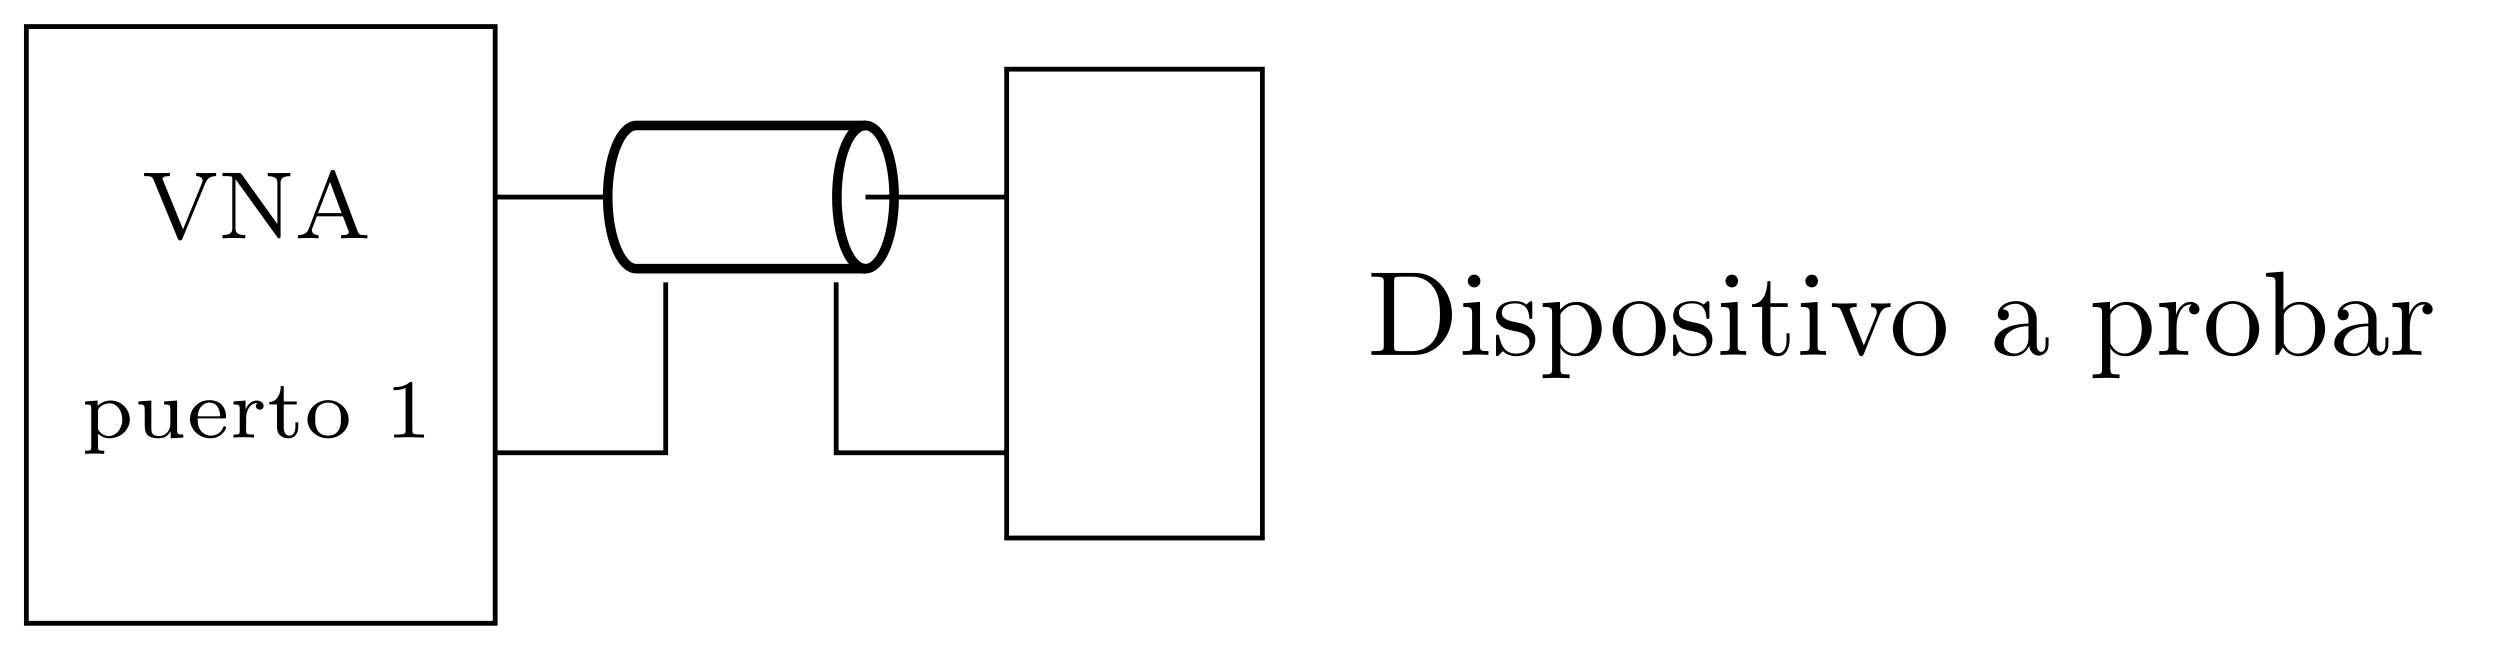
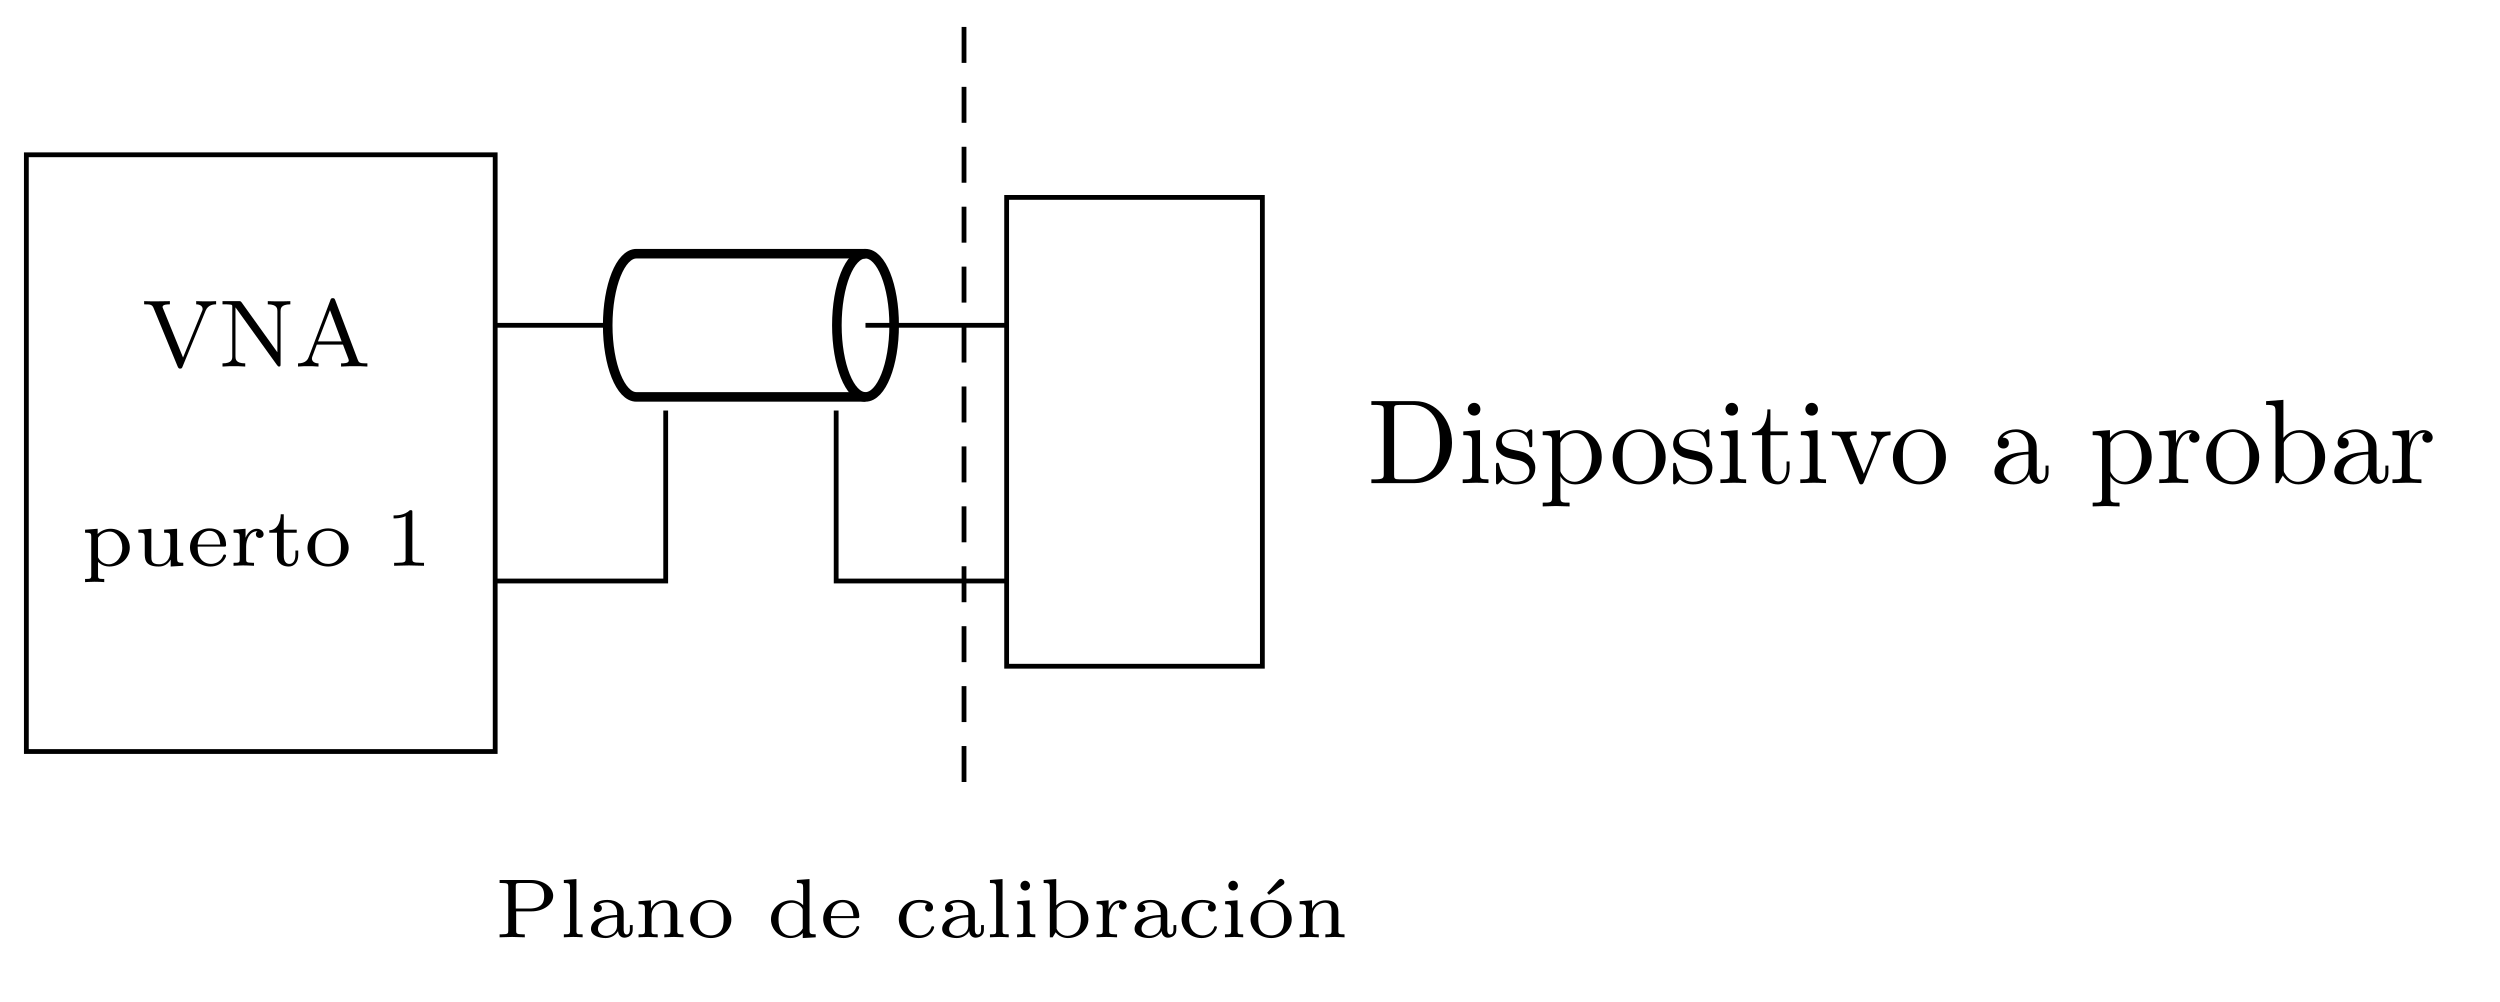
- <svg xmlns="http://www.w3.org/2000/svg" xmlns:xlink="http://www.w3.org/1999/xlink" width="277" height="72" viewBox="0 0 207.841 53.99" preserveAspectRatio="xMidYMid meet">
+ <svg xmlns="http://www.w3.org/2000/svg" xmlns:xlink="http://www.w3.org/1999/xlink" width="277" height="111" viewBox="0 0 207.841 83.19" preserveAspectRatio="xMidYMid meet">
  <defs>
    <g>
      <g id="glyph-0-0">
        <path d="M 5.281 -4.641 C 5.5 -5.172 6 -5.172 6.156 -5.172 L 6.156 -5.438 C 5.922 -5.422 5.516 -5.422 5.375 -5.422 C 5.219 -5.422 4.859 -5.422 4.5 -5.438 L 4.5 -5.172 C 4.844 -5.172 5.031 -5 5.031 -4.797 C 5.031 -4.719 5.031 -4.703 4.984 -4.609 L 3.406 -0.75 L 1.75 -4.812 C 1.719 -4.891 1.703 -4.922 1.703 -4.953 C 1.703 -5.172 2.125 -5.172 2.312 -5.172 L 2.312 -5.438 C 1.641 -5.422 1.625 -5.422 1.203 -5.422 C 0.828 -5.422 0.578 -5.422 0.172 -5.438 L 0.172 -5.172 C 0.656 -5.172 0.828 -5.172 0.953 -4.875 L 2.953 -0.016 C 3.016 0.141 3.078 0.172 3.156 0.172 C 3.312 0.172 3.328 0.109 3.375 -0.016 Z M 5.281 -4.641" />
      </g>
      <g id="glyph-0-1">
        <path d="M 1.938 -5.328 C 1.844 -5.438 1.844 -5.438 1.688 -5.438 L 0.344 -5.438 L 0.344 -5.172 L 0.578 -5.172 C 0.719 -5.172 0.781 -5.172 0.938 -5.156 C 1.141 -5.141 1.156 -5.125 1.156 -4.984 L 1.156 -0.859 C 1.156 -0.641 1.156 -0.266 0.344 -0.266 L 0.344 0 C 0.703 -0.031 1.078 -0.031 1.297 -0.031 C 1.5 -0.031 1.875 -0.031 2.234 0 L 2.234 -0.266 C 1.422 -0.266 1.422 -0.641 1.422 -0.859 L 1.422 -4.922 L 4.875 -0.125 C 4.953 -0.031 4.969 0 5.047 0 C 5.172 0 5.172 -0.078 5.172 -0.219 L 5.172 -4.594 C 5.172 -4.797 5.172 -5.172 5.984 -5.172 L 5.984 -5.438 C 5.625 -5.422 5.25 -5.422 5.047 -5.422 C 4.844 -5.422 4.469 -5.422 4.109 -5.438 L 4.109 -5.172 C 4.906 -5.172 4.906 -4.797 4.906 -4.594 L 4.906 -1.188 Z M 1.938 -5.328" />
      </g>
      <g id="glyph-0-2">
        <path d="M 3.375 -5.516 C 3.328 -5.625 3.312 -5.688 3.172 -5.688 C 3.031 -5.688 3 -5.625 2.969 -5.516 L 1.188 -0.828 C 1.109 -0.609 0.938 -0.266 0.281 -0.266 L 0.281 0 C 0.547 -0.031 0.969 -0.031 1.109 -0.031 C 1.359 -0.031 1.609 -0.031 1.984 0 L 1.984 -0.266 C 1.641 -0.266 1.438 -0.438 1.438 -0.656 C 1.438 -0.719 1.438 -0.734 1.469 -0.828 L 1.844 -1.828 L 4.016 -1.828 L 4.469 -0.641 C 4.5 -0.547 4.5 -0.516 4.5 -0.5 C 4.5 -0.266 4.094 -0.266 3.859 -0.266 L 3.859 0 C 4.547 -0.031 4.562 -0.031 5 -0.031 C 5.438 -0.031 5.594 -0.031 6.047 0 L 6.047 -0.266 L 5.906 -0.266 C 5.406 -0.266 5.328 -0.328 5.234 -0.594 Z M 2.938 -4.688 L 3.906 -2.094 L 1.938 -2.094 Z M 2.938 -4.688" />
      </g>
      <g id="glyph-1-0">
        <path d="M 1.938 1.094 C 1.484 1.094 1.422 1.094 1.422 0.797 L 1.422 -0.328 C 1.453 -0.297 1.781 0.062 2.359 0.062 C 3.281 0.062 4.062 -0.625 4.062 -1.5 C 4.062 -2.359 3.359 -3.078 2.469 -3.078 C 2.078 -3.078 1.672 -2.922 1.391 -2.641 L 1.391 -3.078 L 0.344 -3 L 0.344 -2.75 C 0.828 -2.75 0.859 -2.703 0.859 -2.422 L 0.859 0.797 C 0.859 1.094 0.797 1.094 0.344 1.094 L 0.344 1.359 C 0.359 1.359 0.844 1.328 1.141 1.328 C 1.391 1.328 1.875 1.344 1.938 1.359 Z M 1.422 -2.328 C 1.625 -2.672 2.031 -2.844 2.391 -2.844 C 2.984 -2.844 3.438 -2.234 3.438 -1.5 C 3.438 -0.703 2.906 -0.125 2.328 -0.125 C 1.703 -0.125 1.438 -0.656 1.422 -0.703 Z M 1.422 -2.328" />
      </g>
      <g id="glyph-1-1">
        <path d="M 2.516 -3 L 2.516 -2.75 C 2.984 -2.75 3.031 -2.703 3.031 -2.359 L 3.031 -1.156 C 3.031 -0.547 2.641 -0.125 2.109 -0.125 C 1.484 -0.125 1.453 -0.422 1.453 -0.781 L 1.453 -3.078 L 0.375 -3 L 0.375 -2.75 C 0.906 -2.75 0.906 -2.719 0.906 -2.109 L 0.906 -1.062 C 0.906 -0.578 0.906 0.062 2.062 0.062 C 2.219 0.062 2.719 0.062 3.062 -0.516 L 3.062 0.062 L 4.109 0 L 4.109 -0.25 C 3.641 -0.25 3.594 -0.297 3.594 -0.641 L 3.594 -3.078 Z M 2.516 -3" />
      </g>
      <g id="glyph-1-2">
        <path d="M 3.062 -1.594 C 3.219 -1.594 3.266 -1.594 3.266 -1.734 C 3.266 -2.359 2.922 -3.109 1.875 -3.109 C 0.969 -3.109 0.266 -2.391 0.266 -1.531 C 0.266 -0.641 1.047 0.062 1.969 0.062 C 2.906 0.062 3.266 -0.688 3.266 -0.844 C 3.266 -0.859 3.25 -0.938 3.141 -0.938 C 3.047 -0.938 3.031 -0.891 3.016 -0.828 C 2.797 -0.266 2.266 -0.156 2.016 -0.156 C 1.688 -0.156 1.375 -0.297 1.172 -0.562 C 0.906 -0.891 0.906 -1.312 0.906 -1.594 Z M 0.906 -1.766 C 0.984 -2.75 1.609 -2.906 1.875 -2.906 C 2.734 -2.906 2.766 -1.938 2.781 -1.766 Z M 0.906 -1.766" />
      </g>
      <g id="glyph-1-3">
        <path d="M 1.391 -1.594 C 1.391 -2.172 1.656 -2.875 2.328 -2.875 C 2.266 -2.828 2.203 -2.734 2.203 -2.625 C 2.203 -2.391 2.391 -2.312 2.516 -2.312 C 2.688 -2.312 2.844 -2.422 2.844 -2.625 C 2.844 -2.859 2.609 -3.078 2.281 -3.078 C 1.938 -3.078 1.547 -2.859 1.344 -2.328 L 1.344 -3.078 L 0.344 -3 L 0.344 -2.75 C 0.812 -2.75 0.859 -2.703 0.859 -2.359 L 0.859 -0.547 C 0.859 -0.25 0.797 -0.25 0.344 -0.25 L 0.344 0 C 0.375 0 0.844 -0.031 1.141 -0.031 C 1.438 -0.031 1.734 -0.016 2.047 0 L 2.047 -0.25 L 1.906 -0.25 C 1.391 -0.25 1.391 -0.328 1.391 -0.562 Z M 1.391 -1.594" />
      </g>
      <g id="glyph-1-4">
        <path d="M 1.406 -2.75 L 2.484 -2.75 L 2.484 -3 L 1.406 -3 L 1.406 -4.281 L 1.156 -4.281 C 1.156 -3.656 0.875 -2.969 0.203 -2.953 L 0.203 -2.75 L 0.844 -2.75 L 0.844 -0.875 C 0.844 -0.094 1.438 0.062 1.828 0.062 C 2.297 0.062 2.609 -0.328 2.609 -0.875 L 2.609 -1.266 L 2.375 -1.266 L 2.375 -0.891 C 2.375 -0.406 2.156 -0.156 1.875 -0.156 C 1.406 -0.156 1.406 -0.734 1.406 -0.859 Z M 1.406 -2.75" />
      </g>
      <g id="glyph-1-5">
        <path d="M 3.688 -1.484 C 3.688 -2.359 2.938 -3.109 1.984 -3.109 C 1.016 -3.109 0.266 -2.359 0.266 -1.484 C 0.266 -0.625 1.031 0.062 1.984 0.062 C 2.922 0.062 3.688 -0.625 3.688 -1.484 Z M 1.984 -0.156 C 1.719 -0.156 1.344 -0.234 1.109 -0.578 C 0.922 -0.859 0.906 -1.219 0.906 -1.547 C 0.906 -1.844 0.906 -2.266 1.156 -2.562 C 1.328 -2.766 1.625 -2.906 1.984 -2.906 C 2.391 -2.906 2.688 -2.719 2.844 -2.5 C 3.031 -2.234 3.047 -1.875 3.047 -1.547 C 3.047 -1.219 3.031 -0.844 2.828 -0.562 C 2.641 -0.297 2.328 -0.156 1.984 -0.156 Z M 1.984 -0.156" />
      </g>
      <g id="glyph-1-6">
        <path d="M 2.328 -4.438 C 2.328 -4.625 2.328 -4.625 2.125 -4.625 C 1.672 -4.188 1.047 -4.188 0.766 -4.188 L 0.766 -3.938 C 0.922 -3.938 1.391 -3.938 1.766 -4.125 L 1.766 -0.578 C 1.766 -0.344 1.766 -0.25 1.078 -0.25 L 0.812 -0.25 L 0.812 0 C 0.938 0 1.797 -0.031 2.047 -0.031 C 2.266 -0.031 3.141 0 3.297 0 L 3.297 -0.25 L 3.031 -0.25 C 2.328 -0.25 2.328 -0.344 2.328 -0.578 Z M 2.328 -4.438" />
+       </g>
+       <g id="glyph-1-7">
+         <path d="M 1.781 -2.156 L 3.047 -2.156 C 4.062 -2.156 4.859 -2.75 4.859 -3.453 C 4.859 -4.141 4.078 -4.766 3.047 -4.766 L 0.406 -4.766 L 0.406 -4.516 L 0.578 -4.516 C 1.109 -4.516 1.125 -4.438 1.125 -4.188 L 1.125 -0.562 C 1.125 -0.328 1.109 -0.25 0.578 -0.25 L 0.406 -0.25 L 0.406 0 C 0.75 -0.016 1.203 -0.031 1.453 -0.031 C 1.703 -0.031 2.156 -0.016 2.5 0 L 2.5 -0.25 L 2.328 -0.25 C 1.797 -0.25 1.781 -0.328 1.781 -0.562 Z M 2.875 -4.516 C 4.047 -4.516 4.109 -3.859 4.109 -3.453 C 4.109 -3.141 4.109 -2.391 2.875 -2.391 L 1.75 -2.391 L 1.75 -4.234 C 1.75 -4.453 1.766 -4.516 2.094 -4.516 Z M 2.875 -4.516" />
+       </g>
+       <g id="glyph-1-8">
+         <path d="M 1.438 -4.844 L 0.391 -4.766 L 0.391 -4.516 C 0.859 -4.516 0.906 -4.453 0.906 -4.125 L 0.906 -0.547 C 0.906 -0.25 0.844 -0.25 0.391 -0.25 L 0.391 0 C 0.406 0 0.891 -0.031 1.172 -0.031 C 1.438 -0.031 1.688 -0.016 1.953 0 L 1.953 -0.25 C 1.5 -0.25 1.438 -0.25 1.438 -0.547 Z M 1.438 -4.844" />
+       </g>
+       <g id="glyph-1-9">
+         <path d="M 3.109 -1.875 C 3.109 -2.234 3.109 -2.5 2.781 -2.766 C 2.5 -3 2.172 -3.109 1.75 -3.109 C 1.094 -3.109 0.625 -2.859 0.625 -2.438 C 0.625 -2.203 0.781 -2.094 0.969 -2.094 C 1.156 -2.094 1.297 -2.234 1.297 -2.422 C 1.297 -2.531 1.234 -2.688 1.047 -2.734 C 1.297 -2.906 1.703 -2.906 1.734 -2.906 C 2.125 -2.906 2.562 -2.656 2.562 -2.062 L 2.562 -1.859 C 2.172 -1.844 1.719 -1.812 1.203 -1.625 C 0.578 -1.406 0.391 -1.016 0.391 -0.703 C 0.391 -0.109 1.109 0.062 1.609 0.062 C 2.156 0.062 2.484 -0.25 2.641 -0.516 C 2.656 -0.234 2.844 0.031 3.172 0.031 C 3.188 0.031 3.859 0.031 3.859 -0.625 L 3.859 -1.016 L 3.625 -1.016 L 3.625 -0.641 C 3.625 -0.562 3.625 -0.234 3.359 -0.234 C 3.109 -0.234 3.109 -0.562 3.109 -0.641 Z M 2.562 -0.984 C 2.562 -0.312 1.969 -0.125 1.656 -0.125 C 1.297 -0.125 0.969 -0.359 0.969 -0.703 C 0.969 -1.094 1.297 -1.625 2.562 -1.672 Z M 2.562 -0.984" />
+       </g>
+       <g id="glyph-1-10">
+         <path d="M 3.594 -2.109 C 3.594 -2.719 3.297 -3.078 2.547 -3.078 C 1.969 -3.078 1.609 -2.766 1.406 -2.391 L 1.406 -3.078 L 0.375 -3 L 0.375 -2.75 C 0.844 -2.75 0.906 -2.703 0.906 -2.359 L 0.906 -0.547 C 0.906 -0.25 0.828 -0.25 0.375 -0.25 L 0.375 0 C 0.391 0 0.875 -0.031 1.172 -0.031 C 1.422 -0.031 1.906 0 1.969 0 L 1.969 -0.25 C 1.516 -0.25 1.453 -0.25 1.453 -0.547 L 1.453 -1.812 C 1.453 -2.531 2.031 -2.875 2.484 -2.875 C 2.969 -2.875 3.031 -2.5 3.031 -2.141 L 3.031 -0.547 C 3.031 -0.25 2.969 -0.25 2.516 -0.25 L 2.516 0 C 2.531 0 3.016 -0.031 3.312 -0.031 C 3.562 -0.031 4.047 0 4.109 0 L 4.109 -0.25 C 3.656 -0.25 3.594 -0.25 3.594 -0.547 Z M 3.594 -2.109" />
+       </g>
+       <g id="glyph-1-11">
+         <path d="M 2.484 -4.766 L 2.484 -4.516 C 2.953 -4.516 3 -4.453 3 -4.125 L 3 -2.672 C 2.75 -2.922 2.406 -3.078 2.031 -3.078 C 1.094 -3.078 0.328 -2.375 0.328 -1.5 C 0.328 -0.625 1.062 0.062 1.938 0.062 C 2.516 0.062 2.859 -0.234 2.969 -0.359 L 2.969 0.062 L 4.047 0 L 4.047 -0.25 C 3.578 -0.25 3.531 -0.297 3.531 -0.641 L 3.531 -4.844 Z M 2.969 -0.734 C 2.797 -0.406 2.438 -0.125 1.984 -0.125 C 1.594 -0.125 1.312 -0.359 1.172 -0.562 C 1.031 -0.766 0.953 -1.047 0.953 -1.484 C 0.953 -1.656 0.953 -2.172 1.234 -2.5 C 1.516 -2.812 1.859 -2.875 2.062 -2.875 C 2.391 -2.875 2.703 -2.719 2.891 -2.469 C 2.969 -2.359 2.969 -2.359 2.969 -2.219 Z M 2.969 -0.734" />
+       </g>
+       <g id="glyph-1-12">
+         <path d="M 2.703 -2.781 C 2.578 -2.719 2.516 -2.609 2.516 -2.469 C 2.516 -2.281 2.641 -2.141 2.844 -2.141 C 3.031 -2.141 3.172 -2.266 3.172 -2.484 C 3.172 -3.109 2.203 -3.109 2.016 -3.109 C 0.969 -3.109 0.328 -2.312 0.328 -1.5 C 0.328 -0.625 1.062 0.062 1.984 0.062 C 3.016 0.062 3.266 -0.75 3.266 -0.844 C 3.266 -0.922 3.172 -0.922 3.141 -0.922 C 3.047 -0.922 3.047 -0.906 3.016 -0.797 C 2.859 -0.375 2.484 -0.156 2.062 -0.156 C 1.578 -0.156 0.953 -0.516 0.953 -1.516 C 0.953 -2.391 1.391 -2.891 2.031 -2.891 C 2.125 -2.891 2.453 -2.891 2.703 -2.781 Z M 2.703 -2.781" />
+       </g>
+       <g id="glyph-1-13">
+         <path d="M 1.469 -4.297 C 1.469 -4.5 1.297 -4.703 1.062 -4.703 C 0.859 -4.703 0.672 -4.531 0.672 -4.297 C 0.672 -4.047 0.875 -3.891 1.062 -3.891 C 1.297 -3.891 1.469 -4.062 1.469 -4.297 Z M 0.406 -3 L 0.406 -2.75 C 0.844 -2.75 0.906 -2.703 0.906 -2.359 L 0.906 -0.547 C 0.906 -0.25 0.844 -0.25 0.391 -0.25 L 0.391 0 C 0.406 0 0.891 -0.031 1.172 -0.031 C 1.422 -0.031 1.672 -0.016 1.906 0 L 1.906 -0.25 C 1.5 -0.25 1.438 -0.25 1.438 -0.547 L 1.438 -3.078 Z M 0.406 -3" />
+       </g>
+       <g id="glyph-1-14">
+         <path d="M 1.391 -4.844 L 0.344 -4.766 L 0.344 -4.516 C 0.812 -4.516 0.859 -4.453 0.859 -4.109 L 0.859 0 L 1.094 0 L 1.344 -0.422 C 1.609 -0.078 2 0.062 2.359 0.062 C 3.281 0.062 4.062 -0.625 4.062 -1.5 C 4.062 -2.359 3.359 -3.078 2.438 -3.078 C 2.016 -3.078 1.641 -2.906 1.391 -2.656 Z M 1.422 -2.328 C 1.609 -2.656 1.984 -2.875 2.406 -2.875 C 2.797 -2.875 3.078 -2.656 3.219 -2.453 C 3.359 -2.25 3.438 -1.969 3.438 -1.516 C 3.438 -1.359 3.438 -0.828 3.156 -0.5 C 2.875 -0.188 2.531 -0.125 2.328 -0.125 C 1.766 -0.125 1.484 -0.562 1.422 -0.703 Z M 1.422 -2.328" />
+       </g>
+       <g id="glyph-1-15">
+         <path d="M 1.797 -3.531 C 2.344 -3.922 2.766 -4.219 2.906 -4.328 C 3.016 -4.391 3.078 -4.453 3.078 -4.578 C 3.078 -4.703 2.953 -4.859 2.781 -4.859 C 2.672 -4.859 2.625 -4.797 2.547 -4.719 L 1.641 -3.703 Z M 1.797 -3.531" />
      </g>
      <g id="glyph-2-0">
        <path d="M 0.344 -6.812 L 0.344 -6.5 L 0.594 -6.5 C 1.359 -6.5 1.375 -6.391 1.375 -6.031 L 1.375 -0.781 C 1.375 -0.422 1.359 -0.312 0.594 -0.312 L 0.344 -0.312 L 0.344 0 L 4 0 C 5.672 0 7.047 -1.469 7.047 -3.344 C 7.047 -5.25 5.703 -6.812 4 -6.812 Z M 2.719 -0.312 C 2.25 -0.312 2.234 -0.375 2.234 -0.703 L 2.234 -6.094 C 2.234 -6.438 2.25 -6.5 2.719 -6.5 L 3.719 -6.5 C 4.344 -6.5 5.031 -6.281 5.531 -5.578 C 5.969 -4.984 6.047 -4.125 6.047 -3.344 C 6.047 -2.25 5.859 -1.641 5.5 -1.156 C 5.297 -0.891 4.734 -0.312 3.734 -0.312 Z M 2.719 -0.312" />
      </g>
      <g id="glyph-2-1">
        <path d="M 1.766 -4.406 L 0.375 -4.297 L 0.375 -3.984 C 1.016 -3.984 1.109 -3.922 1.109 -3.438 L 1.109 -0.75 C 1.109 -0.312 1 -0.312 0.328 -0.312 L 0.328 0 C 0.641 -0.016 1.188 -0.031 1.422 -0.031 C 1.781 -0.031 2.125 -0.016 2.469 0 L 2.469 -0.312 C 1.797 -0.312 1.766 -0.359 1.766 -0.75 Z M 1.797 -6.141 C 1.797 -6.453 1.562 -6.672 1.281 -6.672 C 0.969 -6.672 0.75 -6.406 0.75 -6.141 C 0.75 -5.875 0.969 -5.609 1.281 -5.609 C 1.562 -5.609 1.797 -5.828 1.797 -6.141 Z M 1.797 -6.141" />
      </g>
      <g id="glyph-2-2">
        <path d="M 2.078 -1.938 C 2.297 -1.891 3.109 -1.734 3.109 -1.016 C 3.109 -0.516 2.766 -0.109 1.984 -0.109 C 1.141 -0.109 0.781 -0.672 0.594 -1.531 C 0.562 -1.656 0.562 -1.688 0.453 -1.688 C 0.328 -1.688 0.328 -1.625 0.328 -1.453 L 0.328 -0.125 C 0.328 0.047 0.328 0.109 0.438 0.109 C 0.484 0.109 0.5 0.094 0.688 -0.094 C 0.703 -0.109 0.703 -0.125 0.891 -0.312 C 1.328 0.094 1.781 0.109 1.984 0.109 C 3.125 0.109 3.594 -0.562 3.594 -1.281 C 3.594 -1.797 3.297 -2.109 3.172 -2.219 C 2.844 -2.547 2.453 -2.625 2.031 -2.703 C 1.469 -2.812 0.812 -2.938 0.812 -3.516 C 0.812 -3.875 1.062 -4.281 1.922 -4.281 C 3.016 -4.281 3.078 -3.375 3.094 -3.078 C 3.094 -2.984 3.188 -2.984 3.203 -2.984 C 3.344 -2.984 3.344 -3.031 3.344 -3.219 L 3.344 -4.234 C 3.344 -4.391 3.344 -4.469 3.234 -4.469 C 3.188 -4.469 3.156 -4.469 3.031 -4.344 C 3 -4.312 2.906 -4.219 2.859 -4.188 C 2.484 -4.469 2.078 -4.469 1.922 -4.469 C 0.703 -4.469 0.328 -3.797 0.328 -3.234 C 0.328 -2.891 0.484 -2.609 0.75 -2.391 C 1.078 -2.141 1.359 -2.078 2.078 -1.938 Z M 2.078 -1.938" />
      </g>
      <g id="glyph-2-3">
        <path d="M 1.719 -3.75 L 1.719 -4.406 L 0.281 -4.297 L 0.281 -3.984 C 0.984 -3.984 1.062 -3.922 1.062 -3.484 L 1.062 1.172 C 1.062 1.625 0.953 1.625 0.281 1.625 L 0.281 1.938 C 0.625 1.922 1.141 1.906 1.391 1.906 C 1.672 1.906 2.172 1.922 2.516 1.938 L 2.516 1.625 C 1.859 1.625 1.75 1.625 1.75 1.172 L 1.75 -0.594 C 1.797 -0.422 2.219 0.109 2.969 0.109 C 4.156 0.109 5.188 -0.875 5.188 -2.156 C 5.188 -3.422 4.234 -4.406 3.109 -4.406 C 2.328 -4.406 1.906 -3.969 1.719 -3.75 Z M 1.75 -1.141 L 1.75 -3.359 C 2.031 -3.875 2.516 -4.156 3.031 -4.156 C 3.766 -4.156 4.359 -3.281 4.359 -2.156 C 4.359 -0.953 3.672 -0.109 2.938 -0.109 C 2.531 -0.109 2.156 -0.312 1.891 -0.719 C 1.75 -0.922 1.75 -0.938 1.75 -1.141 Z M 1.75 -1.141" />
      </g>
      <g id="glyph-2-4">
        <path d="M 4.688 -2.141 C 4.688 -3.406 3.703 -4.469 2.5 -4.469 C 1.25 -4.469 0.281 -3.375 0.281 -2.141 C 0.281 -0.844 1.312 0.109 2.484 0.109 C 3.688 0.109 4.688 -0.875 4.688 -2.141 Z M 2.5 -0.141 C 2.062 -0.141 1.625 -0.344 1.359 -0.812 C 1.109 -1.25 1.109 -1.859 1.109 -2.219 C 1.109 -2.609 1.109 -3.141 1.344 -3.578 C 1.609 -4.031 2.078 -4.25 2.484 -4.25 C 2.922 -4.25 3.344 -4.031 3.609 -3.594 C 3.875 -3.172 3.875 -2.594 3.875 -2.219 C 3.875 -1.859 3.875 -1.312 3.656 -0.875 C 3.422 -0.422 2.984 -0.141 2.5 -0.141 Z M 2.5 -0.141" />
      </g>
      <g id="glyph-2-5">
        <path d="M 1.719 -3.984 L 3.156 -3.984 L 3.156 -4.297 L 1.719 -4.297 L 1.719 -6.125 L 1.469 -6.125 C 1.469 -5.312 1.172 -4.25 0.188 -4.203 L 0.188 -3.984 L 1.031 -3.984 L 1.031 -1.234 C 1.031 -0.016 1.969 0.109 2.328 0.109 C 3.031 0.109 3.312 -0.594 3.312 -1.234 L 3.312 -1.797 L 3.062 -1.797 L 3.062 -1.25 C 3.062 -0.516 2.766 -0.141 2.391 -0.141 C 1.719 -0.141 1.719 -1.047 1.719 -1.219 Z M 1.719 -3.984" />
      </g>
      <g id="glyph-2-6">
        <path d="M 4.141 -3.312 C 4.234 -3.547 4.406 -3.984 5.062 -3.984 L 5.062 -4.297 C 4.828 -4.281 4.547 -4.266 4.312 -4.266 C 4.078 -4.266 3.625 -4.281 3.453 -4.297 L 3.453 -3.984 C 3.812 -3.984 3.922 -3.75 3.922 -3.562 C 3.922 -3.469 3.906 -3.422 3.875 -3.312 L 2.844 -0.781 L 1.734 -3.562 C 1.672 -3.688 1.672 -3.703 1.672 -3.734 C 1.672 -3.984 2.062 -3.984 2.25 -3.984 L 2.25 -4.297 C 1.938 -4.281 1.391 -4.266 1.156 -4.266 C 0.891 -4.266 0.484 -4.281 0.188 -4.297 L 0.188 -3.984 C 0.812 -3.984 0.859 -3.922 0.984 -3.625 L 2.422 -0.078 C 2.484 0.062 2.5 0.109 2.625 0.109 C 2.766 0.109 2.797 0.016 2.844 -0.078 Z M 4.141 -3.312" />
      </g>
      <g id="glyph-2-7">
        <path d="M 3.312 -0.75 C 3.359 -0.359 3.625 0.062 4.094 0.062 C 4.312 0.062 4.922 -0.078 4.922 -0.891 L 4.922 -1.453 L 4.672 -1.453 L 4.672 -0.891 C 4.672 -0.312 4.422 -0.25 4.312 -0.25 C 3.984 -0.25 3.938 -0.703 3.938 -0.75 L 3.938 -2.734 C 3.938 -3.156 3.938 -3.547 3.578 -3.922 C 3.188 -4.312 2.688 -4.469 2.219 -4.469 C 1.391 -4.469 0.703 -4 0.703 -3.344 C 0.703 -3.047 0.906 -2.875 1.172 -2.875 C 1.453 -2.875 1.625 -3.078 1.625 -3.328 C 1.625 -3.453 1.578 -3.781 1.109 -3.781 C 1.391 -4.141 1.875 -4.25 2.188 -4.25 C 2.688 -4.25 3.25 -3.859 3.25 -2.969 L 3.25 -2.609 C 2.734 -2.578 2.047 -2.547 1.422 -2.25 C 0.672 -1.906 0.422 -1.391 0.422 -0.953 C 0.422 -0.141 1.391 0.109 2.016 0.109 C 2.672 0.109 3.125 -0.297 3.312 -0.75 Z M 3.25 -2.391 L 3.25 -1.391 C 3.25 -0.453 2.531 -0.109 2.078 -0.109 C 1.594 -0.109 1.188 -0.453 1.188 -0.953 C 1.188 -1.5 1.609 -2.328 3.25 -2.391 Z M 3.25 -2.391" />
      </g>
      <g id="glyph-2-8">
        <path d="M 1.672 -3.312 L 1.672 -4.406 L 0.281 -4.297 L 0.281 -3.984 C 0.984 -3.984 1.062 -3.922 1.062 -3.422 L 1.062 -0.75 C 1.062 -0.312 0.953 -0.312 0.281 -0.312 L 0.281 0 C 0.672 -0.016 1.141 -0.031 1.422 -0.031 C 1.812 -0.031 2.281 -0.031 2.688 0 L 2.688 -0.312 L 2.469 -0.312 C 1.734 -0.312 1.719 -0.422 1.719 -0.781 L 1.719 -2.312 C 1.719 -3.297 2.141 -4.188 2.891 -4.188 C 2.953 -4.188 2.984 -4.188 3 -4.172 C 2.969 -4.172 2.766 -4.047 2.766 -3.781 C 2.766 -3.516 2.984 -3.359 3.203 -3.359 C 3.375 -3.359 3.625 -3.484 3.625 -3.797 C 3.625 -4.109 3.312 -4.406 2.891 -4.406 C 2.156 -4.406 1.797 -3.734 1.672 -3.312 Z M 1.672 -3.312" />
      </g>
      <g id="glyph-2-9">
        <path d="M 1.719 -3.766 L 1.719 -6.922 L 0.281 -6.812 L 0.281 -6.5 C 0.984 -6.5 1.062 -6.438 1.062 -5.938 L 1.062 0 L 1.312 0 C 1.312 -0.016 1.391 -0.156 1.672 -0.625 C 1.812 -0.391 2.234 0.109 2.969 0.109 C 4.156 0.109 5.188 -0.875 5.188 -2.156 C 5.188 -3.422 4.219 -4.406 3.078 -4.406 C 2.297 -4.406 1.875 -3.938 1.719 -3.766 Z M 1.75 -1.141 L 1.75 -3.188 C 1.75 -3.375 1.75 -3.391 1.859 -3.547 C 2.25 -4.109 2.797 -4.188 3.031 -4.188 C 3.484 -4.188 3.844 -3.922 4.078 -3.547 C 4.344 -3.141 4.359 -2.578 4.359 -2.156 C 4.359 -1.797 4.344 -1.203 4.062 -0.75 C 3.844 -0.438 3.469 -0.109 2.938 -0.109 C 2.484 -0.109 2.125 -0.344 1.891 -0.719 C 1.75 -0.922 1.75 -0.953 1.75 -1.141 Z M 1.75 -1.141" />
      </g>
    </g>
  </defs>
  <g fill="rgb(0%, 0%, 0%)" fill-opacity="1">
-     <use xlink:href="#glyph-0-0" x="11.811" y="19.797" />
-     <use xlink:href="#glyph-0-1" x="18.154" y="19.797" />
-     <use xlink:href="#glyph-0-2" x="24.496" y="19.797" />
+     <use xlink:href="#glyph-0-0" x="11.811" y="30.426" />
+     <use xlink:href="#glyph-0-1" x="18.154" y="30.426" />
+     <use xlink:href="#glyph-0-2" x="24.496" y="30.426" />
  </g>
  <g fill="rgb(0%, 0%, 0%)" fill-opacity="1">
-     <use xlink:href="#glyph-1-0" x="6.728" y="36.359" />
-     <use xlink:href="#glyph-1-1" x="11.128" y="36.359" />
-     <use xlink:href="#glyph-1-2" x="15.529" y="36.359" />
-     <use xlink:href="#glyph-1-3" x="19.071" y="36.359" />
-     <use xlink:href="#glyph-1-4" x="22.184" y="36.359" />
-     <use xlink:href="#glyph-1-5" x="25.297" y="36.359" />
+     <use xlink:href="#glyph-1-0" x="6.728" y="46.989" />
+     <use xlink:href="#glyph-1-1" x="11.128" y="46.989" />
+     <use xlink:href="#glyph-1-2" x="15.529" y="46.989" />
+     <use xlink:href="#glyph-1-3" x="19.071" y="46.989" />
+     <use xlink:href="#glyph-1-4" x="22.184" y="46.989" />
+     <use xlink:href="#glyph-1-5" x="25.297" y="46.989" />
  </g>
  <g fill="rgb(0%, 0%, 0%)" fill-opacity="1">
-     <use xlink:href="#glyph-1-6" x="31.954" y="36.359" />
+     <use xlink:href="#glyph-1-6" x="31.954" y="46.989" />
  </g>
-   <path fill="none" stroke-width="0.399" stroke-linecap="butt" stroke-linejoin="miter" stroke="rgb(0%, 0%, 0%)" stroke-opacity="1" stroke-miterlimit="10" d="M 38.976 -7.088 L 48.331 -7.088 M 72.144 -7.088 L 81.496 -7.088" transform="matrix(1, 0, 0, -1, 2.192, 9.279)" />
-   <path fill="none" stroke-width="0.797" stroke-linecap="butt" stroke-linejoin="miter" stroke="rgb(0%, 0%, 0%)" stroke-opacity="1" stroke-miterlimit="10" d="M 69.761 -1.135 L 50.714 -1.135 C 49.398 -1.135 48.331 -3.799 48.331 -7.088 C 48.331 -10.373 49.398 -13.041 50.714 -13.041 L 69.761 -13.041 C 71.078 -13.041 72.144 -10.373 72.144 -7.088 C 72.144 -3.799 71.078 -1.135 69.761 -1.135" transform="matrix(1, 0, 0, -1, 2.192, 9.279)" />
-   <path fill="none" stroke-width="0.797" stroke-linecap="butt" stroke-linejoin="miter" stroke="rgb(0%, 0%, 0%)" stroke-opacity="1" stroke-miterlimit="10" d="M 69.761 -1.135 C 68.445 -1.135 67.382 -3.799 67.382 -7.088 C 67.382 -10.373 68.445 -13.041 69.761 -13.041" transform="matrix(1, 0, 0, -1, 2.192, 9.279)" />
-   <path fill="none" stroke-width="0.399" stroke-linecap="butt" stroke-linejoin="miter" stroke="rgb(0%, 0%, 0%)" stroke-opacity="1" stroke-miterlimit="10" d="M 69.761 -7.088 L 72.144 -7.088" transform="matrix(1, 0, 0, -1, 2.192, 9.279)" />
-   <path fill="none" stroke-width="0.399" stroke-linecap="butt" stroke-linejoin="miter" stroke="rgb(0%, 0%, 0%)" stroke-opacity="1" stroke-miterlimit="10" d="M 38.976 -28.346 L 53.152 -28.346 L 53.152 -14.174" transform="matrix(1, 0, 0, -1, 2.192, 9.279)" />
-   <path fill="none" stroke-width="0.399" stroke-linecap="butt" stroke-linejoin="miter" stroke="rgb(0%, 0%, 0%)" stroke-opacity="1" stroke-miterlimit="10" d="M 81.496 3.545 L 81.496 -35.432 L 102.757 -35.432 L 102.757 3.545 Z M 81.496 3.545" transform="matrix(1, 0, 0, -1, 2.192, 9.279)" />
-   <path fill="none" stroke-width="0.399" stroke-linecap="butt" stroke-linejoin="miter" stroke="rgb(0%, 0%, 0%)" stroke-opacity="1" stroke-miterlimit="10" d="M 67.324 -14.174 L 67.324 -28.346 L 81.496 -28.346" transform="matrix(1, 0, 0, -1, 2.192, 9.279)" />
+   <path fill="none" stroke-width="0.399" stroke-linecap="butt" stroke-linejoin="miter" stroke="rgb(0%, 0%, 0%)" stroke-opacity="1" stroke-miterlimit="10" d="M 38.976 -7.088 L 48.331 -7.088 M 72.144 -7.088 L 81.496 -7.088" transform="matrix(1, 0, 0, -1, 2.192, 19.908)" />
+   <path fill="none" stroke-width="0.797" stroke-linecap="butt" stroke-linejoin="miter" stroke="rgb(0%, 0%, 0%)" stroke-opacity="1" stroke-miterlimit="10" d="M 69.761 -1.135 L 50.714 -1.135 C 49.398 -1.135 48.331 -3.799 48.331 -7.088 C 48.331 -10.373 49.398 -13.041 50.714 -13.041 L 69.761 -13.041 C 71.078 -13.041 72.144 -10.373 72.144 -7.088 C 72.144 -3.799 71.078 -1.135 69.761 -1.135" transform="matrix(1, 0, 0, -1, 2.192, 19.908)" />
+   <path fill="none" stroke-width="0.797" stroke-linecap="butt" stroke-linejoin="miter" stroke="rgb(0%, 0%, 0%)" stroke-opacity="1" stroke-miterlimit="10" d="M 69.761 -1.135 C 68.445 -1.135 67.382 -3.799 67.382 -7.088 C 67.382 -10.373 68.445 -13.041 69.761 -13.041" transform="matrix(1, 0, 0, -1, 2.192, 19.908)" />
+   <path fill="none" stroke-width="0.399" stroke-linecap="butt" stroke-linejoin="miter" stroke="rgb(0%, 0%, 0%)" stroke-opacity="1" stroke-miterlimit="10" d="M 69.761 -7.088 L 72.144 -7.088" transform="matrix(1, 0, 0, -1, 2.192, 19.908)" />
+   <path fill="none" stroke-width="0.399" stroke-linecap="butt" stroke-linejoin="miter" stroke="rgb(0%, 0%, 0%)" stroke-opacity="1" stroke-miterlimit="10" d="M 38.976 -28.346 L 53.152 -28.346 L 53.152 -14.174" transform="matrix(1, 0, 0, -1, 2.192, 19.908)" />
+   <path fill="none" stroke-width="0.399" stroke-linecap="butt" stroke-linejoin="miter" stroke="rgb(0%, 0%, 0%)" stroke-opacity="1" stroke-miterlimit="10" d="M 81.496 3.545 L 81.496 -35.432 L 102.757 -35.432 L 102.757 3.545 Z M 81.496 3.545" transform="matrix(1, 0, 0, -1, 2.192, 19.908)" />
+   <path fill="none" stroke-width="0.399" stroke-linecap="butt" stroke-linejoin="miter" stroke="rgb(0%, 0%, 0%)" stroke-opacity="1" stroke-miterlimit="10" d="M 67.324 -14.174 L 67.324 -28.346 L 81.496 -28.346" transform="matrix(1, 0, 0, -1, 2.192, 19.908)" />
  <g fill="rgb(0%, 0%, 0%)" fill-opacity="1">
-     <use xlink:href="#glyph-2-0" x="113.667" y="29.486" />
-     <use xlink:href="#glyph-2-1" x="121.277" y="29.486" />
-     <use xlink:href="#glyph-2-2" x="124.045" y="29.486" />
-     <use xlink:href="#glyph-2-3" x="127.974" y="29.486" />
+     <use xlink:href="#glyph-2-0" x="113.667" y="40.115" />
+     <use xlink:href="#glyph-2-1" x="121.277" y="40.115" />
+     <use xlink:href="#glyph-2-2" x="124.045" y="40.115" />
+     <use xlink:href="#glyph-2-3" x="127.974" y="40.115" />
  </g>
  <g fill="rgb(0%, 0%, 0%)" fill-opacity="1">
-     <use xlink:href="#glyph-2-4" x="133.788" y="29.486" />
-     <use xlink:href="#glyph-2-2" x="138.77" y="29.486" />
-     <use xlink:href="#glyph-2-1" x="142.699" y="29.486" />
-     <use xlink:href="#glyph-2-5" x="145.467" y="29.486" />
-     <use xlink:href="#glyph-2-1" x="149.341" y="29.486" />
-     <use xlink:href="#glyph-2-6" x="152.109" y="29.486" />
+     <use xlink:href="#glyph-2-4" x="133.788" y="40.115" />
+     <use xlink:href="#glyph-2-2" x="138.77" y="40.115" />
+     <use xlink:href="#glyph-2-1" x="142.699" y="40.115" />
+     <use xlink:href="#glyph-2-5" x="145.467" y="40.115" />
+     <use xlink:href="#glyph-2-1" x="149.341" y="40.115" />
+     <use xlink:href="#glyph-2-6" x="152.109" y="40.115" />
  </g>
  <g fill="rgb(0%, 0%, 0%)" fill-opacity="1">
-     <use xlink:href="#glyph-2-4" x="157.088" y="29.486" />
+     <use xlink:href="#glyph-2-4" x="157.088" y="40.115" />
  </g>
  <g fill="rgb(0%, 0%, 0%)" fill-opacity="1">
-     <use xlink:href="#glyph-2-7" x="165.387" y="29.486" />
+     <use xlink:href="#glyph-2-7" x="165.387" y="40.115" />
  </g>
  <g fill="rgb(0%, 0%, 0%)" fill-opacity="1">
-     <use xlink:href="#glyph-2-3" x="173.696" y="29.486" />
-     <use xlink:href="#glyph-2-8" x="179.231" y="29.486" />
-     <use xlink:href="#glyph-2-4" x="183.133" y="29.486" />
-     <use xlink:href="#glyph-2-9" x="188.115" y="29.486" />
+     <use xlink:href="#glyph-2-3" x="173.696" y="40.115" />
+     <use xlink:href="#glyph-2-8" x="179.231" y="40.115" />
+     <use xlink:href="#glyph-2-4" x="183.133" y="40.115" />
+     <use xlink:href="#glyph-2-9" x="188.115" y="40.115" />
  </g>
  <g fill="rgb(0%, 0%, 0%)" fill-opacity="1">
-     <use xlink:href="#glyph-2-7" x="193.64" y="29.486" />
-     <use xlink:href="#glyph-2-8" x="198.621" y="29.486" />
+     <use xlink:href="#glyph-2-7" x="193.64" y="40.115" />
+     <use xlink:href="#glyph-2-8" x="198.621" y="40.115" />
  </g>
-   <path fill="none" stroke-width="0.399" stroke-linecap="butt" stroke-linejoin="miter" stroke="rgb(0%, 0%, 0%)" stroke-opacity="1" stroke-miterlimit="10" d="M -0.001 7.088 L -0.001 -42.522 L 38.976 -42.522 L 38.976 7.088 Z M -0.001 7.088" transform="matrix(1, 0, 0, -1, 2.192, 9.279)" />
+   <path fill="none" stroke-width="0.399" stroke-linecap="butt" stroke-linejoin="miter" stroke="rgb(0%, 0%, 0%)" stroke-opacity="1" stroke-miterlimit="10" d="M -0.001 7.088 L -0.001 -42.522 L 38.976 -42.522 L 38.976 7.088 Z M -0.001 7.088" transform="matrix(1, 0, 0, -1, 2.192, 19.908)" />
+   <path fill="none" stroke-width="0.399" stroke-linecap="butt" stroke-linejoin="miter" stroke="rgb(0%, 0%, 0%)" stroke-opacity="1" stroke-dasharray="2.989 1.993" stroke-miterlimit="10" d="M 77.953 17.717 L 77.953 -46.065" transform="matrix(1, 0, 0, -1, 2.192, 19.908)" />
+   <g fill="rgb(0%, 0%, 0%)" fill-opacity="1">
+     <use xlink:href="#glyph-1-7" x="41.13" y="77.877" />
+     <use xlink:href="#glyph-1-8" x="46.485" y="77.877" />
+     <use xlink:href="#glyph-1-9" x="48.741" y="77.877" />
+     <use xlink:href="#glyph-1-10" x="52.712" y="77.877" />
+     <use xlink:href="#glyph-1-5" x="57.113" y="77.877" />
+   </g>
+   <g fill="rgb(0%, 0%, 0%)" fill-opacity="1">
+     <use xlink:href="#glyph-1-11" x="63.769" y="77.877" />
+     <use xlink:href="#glyph-1-2" x="68.17" y="77.877" />
+   </g>
+   <g fill="rgb(0%, 0%, 0%)" fill-opacity="1">
+     <use xlink:href="#glyph-1-12" x="74.396" y="77.877" />
+     <use xlink:href="#glyph-1-9" x="77.938" y="77.877" />
+     <use xlink:href="#glyph-1-8" x="81.91" y="77.877" />
+     <use xlink:href="#glyph-1-13" x="84.165" y="77.877" />
+     <use xlink:href="#glyph-1-14" x="86.421" y="77.877" />
+     <use xlink:href="#glyph-1-3" x="90.821" y="77.877" />
+     <use xlink:href="#glyph-1-9" x="93.934" y="77.877" />
+     <use xlink:href="#glyph-1-12" x="97.906" y="77.877" />
+     <use xlink:href="#glyph-1-13" x="101.448" y="77.877" />
+     <use xlink:href="#glyph-1-15" x="103.703" y="77.877" />
+   </g>
+   <g fill="rgb(0%, 0%, 0%)" fill-opacity="1">
+     <use xlink:href="#glyph-1-5" x="103.7" y="77.877" />
+     <use xlink:href="#glyph-1-10" x="107.671" y="77.877" />
+   </g>
</svg>
